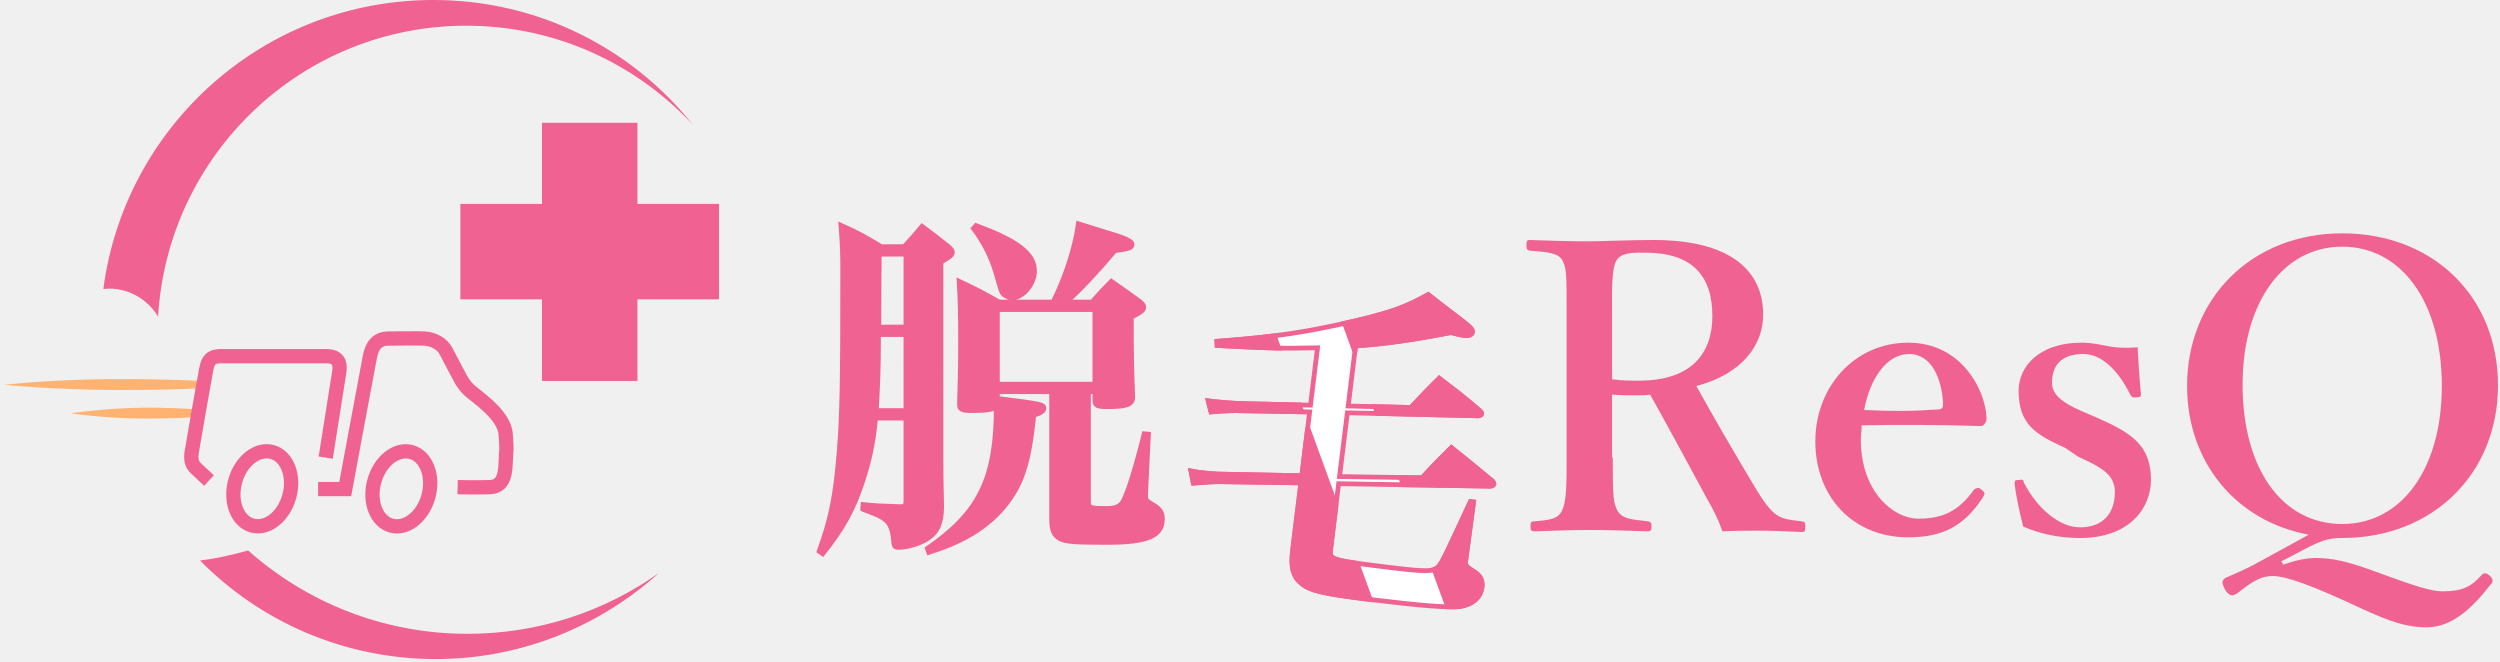
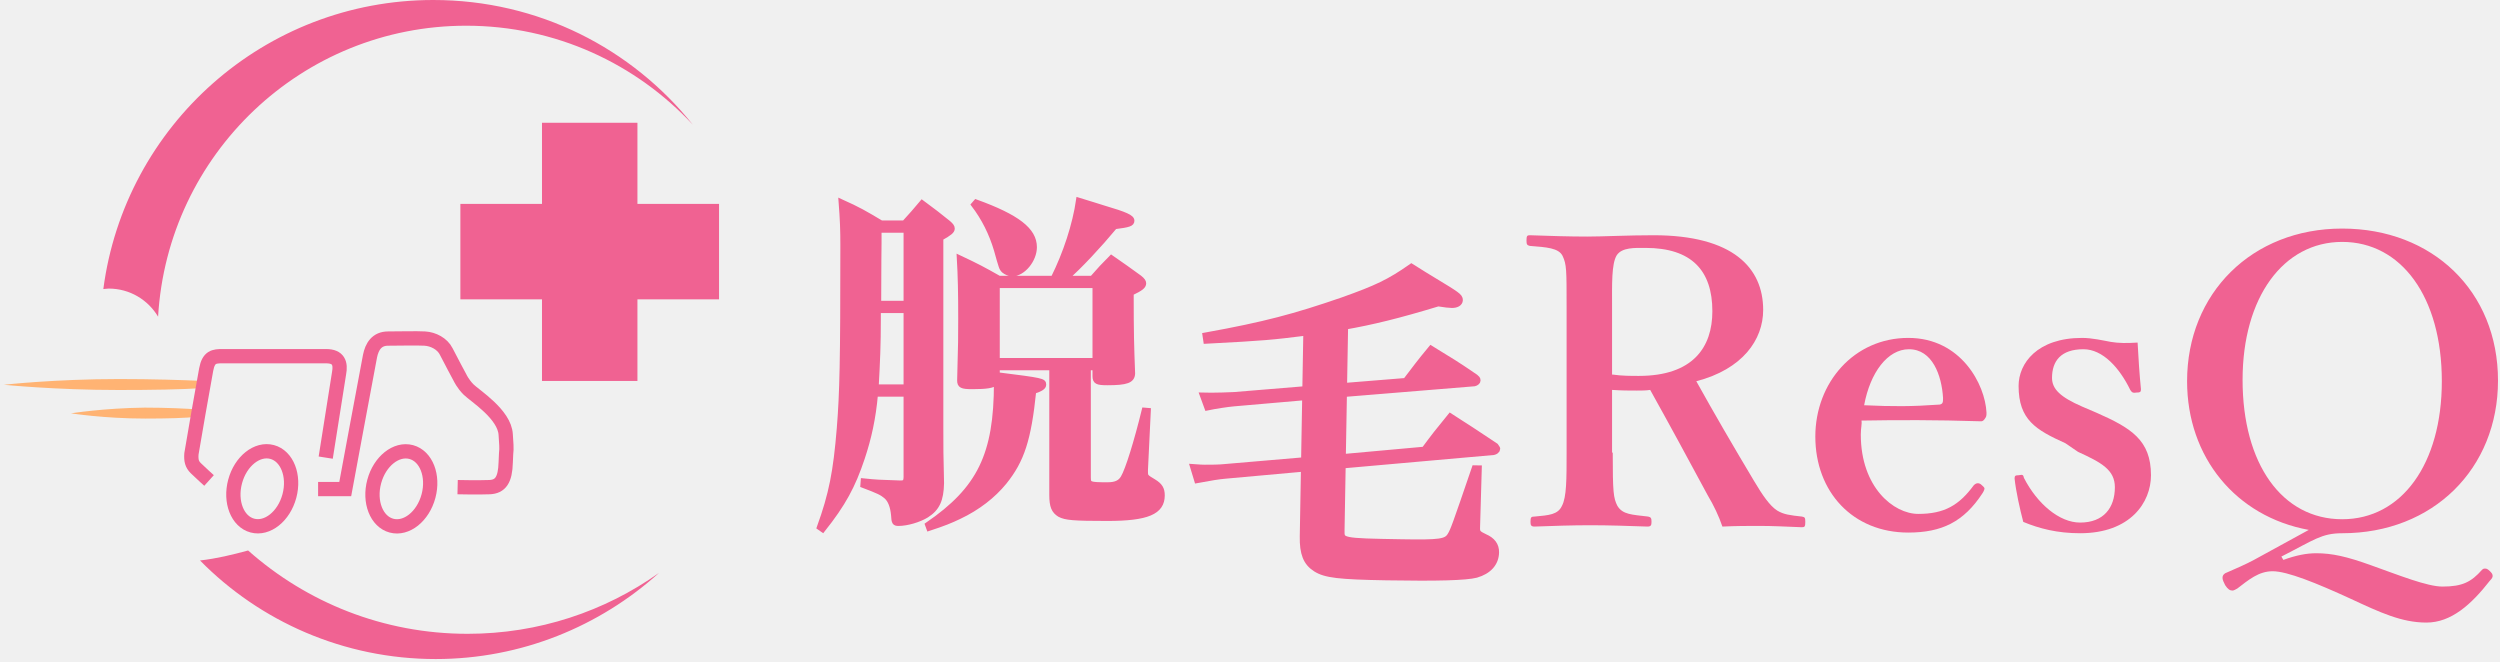
<svg xmlns="http://www.w3.org/2000/svg" width="525px" height="139px" viewBox="0 0 525 139" version="1.1">
  <defs />
  <g id="Page-1" stroke="none" stroke-width="1" fill="none" fill-rule="evenodd">
    <g id="salonlogo">
      <g id="Group">
        <g transform="translate(0, 71)">
          <ellipse id="Oval" stroke="#F06292" stroke-width="3" transform="translate(55.07222, 31.64319) rotate(-75.00067) translate(-55.07222, -31.64319) " cx="55.072" cy="31.643" rx="8" ry="5.9" />
          <ellipse id="Oval" stroke="#F06292" stroke-width="3" transform="translate(84.28198, 31.65751) rotate(-75.00067) translate(-84.28198, -31.65751) " cx="84.282" cy="31.658" rx="8" ry="5.9" />
          <path d="M66.8,31.7 L72.5,31.7 C72.5,31.7 77.3,5.8 77.7,3.8 C78.1,1.8 79.1,0.1 81.5,0.1 C83.9,0.1 87.4,1.89362415e-14 89.2,0.1 C91,0.2 92.9,1.2 93.7,2.8 C94.5,4.4 96.6,8.3 96.6,8.3 C96.6,8.3 97.2,9.6 98.4,10.8 C99.7,12.1 106,16 106.2,20.3 C106.5,24.6 106.3,22.4 106.2,26.1 C106.1,29.8 105.1,31.2 102.8,31.3 C100.5,31.4 96.1,31.3 96.1,31.3" id="Shape" stroke="#F06292" stroke-width="3" />
          <path d="M0.8,9.8 C0.8,9.8 11.6,10.9 24.9,10.9 C31.8,10.9 38.1,10.8 42.5,10.5 C42.6,10.5 42.8,9.2 42.7,9 C38.3,8.8 32,8.6 25,8.6 C11.5,8.6 0.8,9.8 0.8,9.8 Z" id="Shape" fill="#FFB373" fill-rule="nonzero" />
          <path d="M14.9,15.8 C14.9,15.8 21.9,16.9 30.5,16.9 C35,16.9 39,16.8 41.8,16.5 C41.9,16.5 42,15.2 41.9,15 C39.1,14.8 35,14.6 30.4,14.6 C21.8,14.7 14.9,15.8 14.9,15.8 Z" id="Shape" fill="#FFB373" fill-rule="nonzero" />
          <path d="M43.9,29.9 C43.9,29.9 41.9,28.1 41.1,27.3 C40.3,26.5 40.1,25.7 40.2,24.3 C40.4,22.9 42.8,9.3 43.3,6.6 C43.8,3.9 45,3.8 46.7,3.8 L68.5,3.8 C71.1,3.8 71.6,5.3 71.2,7.4 C70.9,9.4 68.4,25.1 68.4,25.1" id="Shape" stroke="#F06292" stroke-width="3" />
        </g>
        <g transform="translate(21, 0)" fill-rule="nonzero" fill="#F06292">
          <g id="Group-2">
            <path d="M77.2,133.1 C59.5,133.1 43.4,126.5 31.1,115.6 C27.8,116.5 24.5,117.3 21,117.7 C33.6,130.5 51.2,138.4 70.5,138.4 C88.5,138.4 105,131.5 117.4,120.3 C106,128.4 92.1,133.1 77.2,133.1 Z" id="Shape" />
            <path d="M12.2,66.5 C14.2,32.4 42.4,5.4 76.9,5.4 C95.7,5.4 112.6,13.4 124.5,26.2 C111.7,10.2 92.1,0 70,0 C34.5,0 5.2,26.4 0.7,60.7 C1.1,60.7 1.4,60.6 1.8,60.6 C6.3,60.6 10.1,63 12.2,66.5 Z" id="Shape" />
          </g>
          <polygon id="Shape" points="130 42.818 112.862 42.818 112.862 25.78 92.818 25.78 92.818 42.818 75.68 42.818 75.68 62.862 92.818 62.862 92.818 80 112.862 80 112.862 62.862 130 62.862" />
        </g>
      </g>
-       <g id="Group" transform="translate(320, 49)" fill-rule="nonzero" fill="#F06292">
+       <g id="Group" transform="translate(320, 48)" fill-rule="nonzero" fill="#F06292">
        <path d="M18.675,47.04 C18.675,55.44 18.815,56.56 19.658,58.24 C20.781,60.06 22.606,60.06 26.116,60.48 C26.678,60.62 26.818,60.76 26.818,61.6 C26.818,62.3 26.678,62.58 25.976,62.58 C22.045,62.44 17.832,62.3 13.901,62.3 C10.25,62.3 5.897,62.44 2.247,62.58 C1.545,62.58 1.404,62.3 1.404,61.6 C1.404,60.62 1.545,60.48 2.247,60.48 C5.336,60.2 7.161,60.06 8.003,58.24 C8.986,56.42 8.986,52.64 8.986,47.04 L8.986,16.66 C8.986,8.54 8.986,7.56 8.144,5.74 C7.301,4.06 4.774,3.92 1.264,3.64 C0.702,3.5 0.562,3.36 0.562,2.52 C0.562,1.54 0.702,1.4 1.264,1.4 C5.195,1.54 9.548,1.68 13.339,1.68 C16.568,1.68 21.904,1.4 27.24,1.4 C43.949,1.4 50.267,8.26 50.267,17.08 C50.267,23.38 45.914,29.54 36.226,32.06 C39.877,38.64 43.949,45.64 48.301,52.92 C50.127,56 51.671,58.24 53.216,59.22 C54.62,60.06 55.884,60.2 58.411,60.48 C58.973,60.62 59.113,60.62 59.113,61.6 C59.113,62.58 58.973,62.72 58.411,62.72 C54.901,62.58 52.233,62.44 49.425,62.44 C47.038,62.44 44.651,62.44 41.702,62.58 C41,60.48 39.877,58.1 38.613,56 C34.541,48.44 30.75,41.44 26.538,33.88 C25.695,34.02 24.712,34.02 23.729,34.02 C22.045,34.02 20.64,34.02 18.534,33.88 L18.534,47.04 L18.675,47.04 Z M18.675,30.66 C20.5,30.94 22.606,30.94 24.151,30.94 C35.524,30.94 39.596,24.92 39.596,17.36 C39.596,8.82 35.243,4.06 25.555,4.06 C23.308,4.06 20.64,3.92 19.517,5.6 C18.394,7.42 18.534,11.76 18.534,16.52 L18.534,30.66 L18.675,30.66 Z" id="Shape" />
        <path d="M70.767,43.26 C70.767,54.32 77.647,59.92 82.842,59.92 C88.318,59.92 91.408,58.1 94.497,53.9 C94.777,53.62 95.058,53.48 95.339,53.48 C95.62,53.48 95.901,53.62 96.041,53.76 C96.322,54.04 96.743,54.32 96.743,54.6 C96.743,54.74 96.603,55.16 96.322,55.58 C92.39,61.6 87.757,63.84 80.736,63.84 C69.082,63.84 61.219,55.3 61.219,43.68 C61.219,32.34 69.363,22.96 80.736,22.96 C91.829,22.96 96.884,32.76 97.164,38.64 C97.164,39.34 97.164,39.48 96.743,40.04 C96.322,40.6 96.041,40.46 95.479,40.46 C86.914,40.18 78.49,40.18 70.908,40.32 C71.048,41.02 70.767,41.86 70.767,43.26 Z M87.336,36.96 C88.038,36.82 88.038,36.4 88.038,35.56 C87.757,30.8 85.791,25.34 80.877,25.34 C76.384,25.34 72.733,30.24 71.469,37.1 C77.507,37.38 81.438,37.38 87.336,36.96 Z" id="Shape" />
        <path d="M113.733,45.08 C107.555,42.28 103.904,40.18 103.904,33.04 C103.904,28.28 107.836,22.96 117.243,22.96 C119.349,22.96 121.736,23.52 123.281,23.8 C124.966,24.08 126.651,24.08 128.897,23.94 C129.038,26.88 129.318,30.94 129.599,33.74 C129.599,34.3 129.459,34.44 128.616,34.44 C127.774,34.58 127.634,34.3 127.353,33.88 C125.106,29.26 121.596,25.34 117.524,25.34 C112.75,25.34 110.925,27.86 110.925,31.36 C110.925,33.74 112.75,35.42 117.243,37.38 L120.192,38.64 C127.493,41.86 131.705,44.38 131.705,51.8 C131.705,57.54 127.353,63.98 116.822,63.98 C112.048,63.98 108.257,63 104.887,61.6 C104.185,58.94 103.342,55.16 103.062,52.5 C103.062,51.94 103.202,51.8 103.904,51.8 C104.747,51.66 104.887,51.66 105.027,52.36 C107.836,57.82 112.469,61.74 116.822,61.74 C121.736,61.74 124.123,58.66 124.123,54.32 C124.123,50.68 121.315,49.14 116.401,46.9 L113.733,45.08 Z" id="Shape" />
        <path d="M159.507,69.58 C162.175,68.6 164.421,68.18 166.387,68.18 C169.757,68.18 172.846,68.88 177.901,70.7 C183.798,72.8 189.695,75.18 192.925,75.18 C197.137,75.18 198.962,74.2 201.209,71.68 C201.49,71.4 201.63,71.4 201.911,71.4 C202.192,71.4 202.473,71.54 202.894,71.96 C203.175,72.24 203.455,72.52 203.455,72.94 C203.455,73.22 203.315,73.5 202.894,73.92 C198.962,78.96 194.75,82.74 189.555,82.74 C184.36,82.74 179.866,80.64 173.548,77.7 C166.527,74.48 160.349,71.96 157.26,71.96 C154.312,71.96 152.205,73.78 149.818,75.6 C149.538,75.74 149.116,76.02 148.836,76.02 C148.274,76.02 147.853,75.74 147.291,74.9 C147.01,74.34 146.729,73.78 146.729,73.36 C146.729,72.94 146.87,72.66 147.291,72.38 C149.257,71.54 151.784,70.42 153.329,69.58 L164.842,63.28 C149.538,60.48 139.288,48.02 139.288,32.06 C139.288,13.58 152.908,4.26325641e-14 171.863,4.26325641e-14 C190.818,4.26325641e-14 204.579,13.16 204.579,31.92 C204.579,50.4 190.959,63.98 171.863,63.98 C167.51,63.98 165.966,65.38 159.086,68.88 L159.507,69.58 Z M150.942,31.78 C150.942,49.42 159.226,61.04 171.863,61.04 C184.36,61.04 192.784,49.42 192.784,32.06 C192.784,14.28 184.219,2.8 171.863,2.8 C159.507,2.8 150.942,14.42 150.942,31.78 Z" id="Shape" />
      </g>
-       <path d="M209.45,82.25 L209.45,83.675 C218.975,84.875 219.2,84.95 219.2,85.775 C219.2,86.3 218.675,86.675 217.1,87.2 C216.05,97.325 214.625,101.675 210.95,106.25 C208.625,109.1 205.4,111.65 201.425,113.525 C199.7,114.35 198.275,114.95 195.05,116 L194.75,115.175 C205.7,107.675 209.225,100.475 209.225,85.4 C208.475,86 207.275,86.225 204.2,86.225 C201.95,86.225 201.5,86 201.5,84.875 C201.725,76.4 201.725,76.325 201.725,71.9 C201.725,66.575 201.65,62.975 201.425,59.075 C205.25,60.875 206.375,61.475 209.825,63.425 L221.15,63.425 C223.775,58.175 225.725,52.175 226.475,47 C228.875,47.75 230.675,48.275 231.8,48.65 C236.375,50 237.725,50.6 237.725,51.35 C237.725,52.025 237.125,52.25 234.125,52.625 C230.825,56.6 226.625,61.1 223.925,63.425 L229.325,63.425 C231.05,61.475 231.575,60.875 233.375,59.075 C236.075,60.95 236.825,61.475 239.3,63.275 C239.975,63.8 240.2,64.175 240.2,64.475 C240.2,65.15 239.6,65.6 237.575,66.575 C237.575,75.05 237.65,77.375 237.875,83.45 C237.8,84.95 236.6,85.4 232.55,85.4 C230.375,85.4 229.925,85.175 229.925,83.975 L229.925,82.25 L228.575,82.25 L228.575,105.2 C228.575,106.7 228.725,106.775 232.625,106.775 C234.275,106.775 235.25,106.325 235.85,105.275 C236.825,103.625 238.625,97.85 240.275,91.1 L241.175,91.175 L240.575,103.625 L240.575,104.075 C240.575,105.05 240.65,105.125 242.3,106.1 C243.65,106.925 244.1,107.675 244.1,109.025 C244.1,112.55 240.95,113.9 232.55,113.9 C225.425,113.9 223.775,113.75 222.5,113.075 C221.3,112.325 220.85,111.35 220.85,108.95 L220.85,82.25 L209.45,82.25 Z M209.45,65 L209.45,80.675 L229.925,80.675 L229.925,65 L209.45,65 Z M190.25,87.8 L183.875,87.8 C183.425,92.825 182.525,96.95 181.1,101.225 C179.15,107.075 177.125,110.825 172.775,116.3 L172.025,115.775 C174.575,108.725 175.475,104.075 176.225,94.925 C176.825,87.425 176.975,81.05 176.975,56.45 C176.975,53.375 176.9,51.2 176.6,47.3 C180.425,49.025 181.55,49.7 185.075,51.8 L189.875,51.8 C191.525,50 192.05,49.4 193.625,47.525 C196.175,49.4 196.925,50 199.175,51.8 C199.775,52.325 200,52.625 200,53 C200,53.525 199.475,53.975 197.6,55.025 L197.6,94.925 C197.6,99.725 197.6,99.725 197.75,106.475 C197.675,110 196.85,111.8 194.6,113.225 C193.025,114.2 190.475,114.95 188.675,114.95 C187.85,114.95 187.7,114.725 187.625,113.225 C187.475,111.425 186.95,110 186.05,109.25 C185.15,108.5 184.55,108.2 181.175,106.925 L181.25,105.95 C184.175,106.25 184.4,106.25 188.975,106.4 L189.2,106.4 C190.025,106.4 190.25,106.1 190.25,105.05 L190.25,87.8 Z M190.25,86.225 L190.25,70.25 L184.475,70.25 L184.475,71.975 C184.475,77.3 184.325,80.9 184.025,86.225 L190.25,86.225 Z M190.25,68.675 L190.25,53.375 L184.625,53.375 L184.625,56 C184.625,56.15 184.55,61.7 184.55,68.675 L190.25,68.675 Z M204.425,47.975 L204.95,47.375 C213.65,50.525 217.25,53.3 217.25,56.9 C217.25,59.6 214.85,62.525 212.6,62.525 C211.925,62.525 211.25,62.225 210.8,61.85 C210.275,61.325 210.275,61.25 209.225,57.5 C208.175,53.975 206.6,50.825 204.425,47.975 Z" id="脱毛" stroke="#F06292" fill="#F06292" />
-       <g id="Group-3" transform="translate(250, 61)" stroke="#F06292">
-         <path d="M34.669,11.648 C40.64,11.224 45.997,10.507 54.72,8.83 C56.116,9.218 57.103,9.412 57.529,9.464 C58.454,9.578 59.137,9.3 59.207,8.73 C59.286,8.089 58.832,7.671 54.142,4.13 C53.217,3.438 51.766,2.32 49.924,0.864 C45.121,3.529 42.253,4.551 34.89,6.323 C24.488,8.734 18.012,9.747 5.555,10.677 L5.593,11.549 C17.857,12.187 19.012,12.184 26.681,12.041 L25.202,24.082 L10.086,23.745 C9.153,23.703 6.078,23.47 5.295,23.374 L3.731,23.182 L4.313,25.495 C5.921,25.331 8.463,25.209 9.831,25.233 L25.027,25.507 L23.383,38.903 L6.605,38.578 C5.592,38.598 3.378,38.399 2.312,38.268 C1.956,38.224 1.245,38.137 0.116,37.926 L0.601,40.445 C3.444,40.215 5.115,40.131 6.483,40.154 L23.199,40.399 L21.449,54.649 C21.012,58.211 21.566,60.16 23.409,61.616 C25.251,63.071 27.989,63.697 37.944,64.919 C48.682,66.238 54.547,66.669 56.68,66.352 C59.336,65.882 60.959,64.418 61.23,62.209 C61.405,60.784 60.746,59.691 59.26,58.858 C57.917,58.042 57.667,57.722 57.79,56.724 L59.445,44.415 L58.805,44.337 C53.504,55.764 53.018,56.789 52.246,57.779 C51.218,59.1 49.841,59.148 41.806,58.161 C29.149,56.607 29.149,56.607 29.446,54.184 L31.117,40.575 L63.029,41.094 C63.322,41.058 63.704,40.888 63.739,40.603 C63.748,40.532 63.561,40.292 63.445,40.061 C59.644,36.918 58.531,35.986 54.784,32.994 C51.991,35.761 51.166,36.6 48.665,39.331 L31.301,39.079 L32.945,25.684 L60.512,26.32 C60.805,26.284 61.116,26.105 61.142,25.892 C61.168,25.678 61.044,25.518 60.786,25.269 C57.127,22.144 55.935,21.274 52.241,18.434 C49.616,21.005 48.862,21.852 46.291,24.574 L33.12,24.259 L34.669,11.648 Z" id="Path" fill="#FFFFFF" />
-         <path d="M34.524,12.825 L34.669,11.648 C40.64,11.224 45.997,10.507 54.72,8.83 C56.116,9.218 57.103,9.412 57.529,9.464 C58.454,9.578 59.137,9.3 59.207,8.73 C59.286,8.089 58.832,7.671 54.142,4.13 C53.217,3.438 51.766,2.32 49.924,0.864 C45.121,3.529 42.253,4.551 34.89,6.323 C34.023,6.524 33.184,6.715 32.367,6.897 L34.524,12.825 Z M38.735,24.393 L46.291,24.574 C48.862,21.852 49.616,21.005 52.241,18.434 C55.935,21.274 57.127,22.144 60.786,25.269 C61.044,25.518 61.168,25.678 61.142,25.892 C61.116,26.105 60.805,26.284 60.512,26.32 L39.258,25.83 L38.735,24.393 Z M44.148,39.265 L48.665,39.331 C51.166,36.6 51.991,35.761 54.784,32.994 C58.531,35.986 59.644,36.918 63.445,40.061 C63.561,40.292 63.748,40.532 63.739,40.603 C63.704,40.888 63.322,41.058 63.029,41.094 L44.705,40.796 L44.148,39.265 Z M30.554,45.158 L29.446,54.184 C29.216,56.054 29.164,56.481 34.971,57.292 L37.737,64.894 C27.951,63.688 25.238,63.061 23.409,61.616 C21.566,60.16 21.012,58.211 21.449,54.649 L23.199,40.399 L6.483,40.154 C5.115,40.131 3.444,40.215 0.601,40.445 L0.116,37.926 C1.245,38.137 1.956,38.224 2.312,38.268 C3.378,38.399 5.592,38.598 6.605,38.578 L23.383,38.903 L24.617,28.847 L30.554,45.158 Z M51.181,58.588 C51.651,58.412 51.962,58.144 52.246,57.779 C53.018,56.789 53.504,55.764 58.805,44.337 L59.445,44.415 L57.79,56.724 C57.667,57.722 57.917,58.042 59.26,58.858 C60.746,59.691 61.405,60.784 61.23,62.209 C60.959,64.418 59.336,65.882 56.68,66.352 C56.091,66.439 55.219,66.47 54.039,66.44 L51.181,58.588 Z M23.391,25.478 L9.831,25.233 C8.463,25.209 5.921,25.331 4.313,25.495 L3.731,23.182 L5.295,23.374 C6.078,23.47 9.153,23.703 10.086,23.745 L22.864,24.03 L23.391,25.478 Z M18.522,12.101 C15.602,12.051 12.219,11.894 5.593,11.549 L5.555,10.677 C10.234,10.328 14.069,9.967 17.585,9.524 L18.522,12.101 Z" id="Combined-Shape" fill="#F06292" />
+       <path d="M209.45,77.25 L209.45,78.675 C218.975,79.875 219.2,79.95 219.2,80.775 C219.2,81.3 218.675,81.675 217.1,82.2 C216.05,92.325 214.625,96.675 210.95,101.25 C208.625,104.1 205.4,106.65 201.425,108.525 C199.7,109.35 198.275,109.95 195.05,111 L194.75,110.175 C205.7,102.675 209.225,95.475 209.225,80.4 C208.475,81 207.275,81.225 204.2,81.225 C201.95,81.225 201.5,81 201.5,79.875 C201.725,71.4 201.725,71.325 201.725,66.9 C201.725,61.575 201.65,57.975 201.425,54.075 C205.25,55.875 206.375,56.475 209.825,58.425 L221.15,58.425 C223.775,53.175 225.725,47.175 226.475,42 C228.875,42.75 230.675,43.275 231.8,43.65 C236.375,45 237.725,45.6 237.725,46.35 C237.725,47.025 237.125,47.25 234.125,47.625 C230.825,51.6 226.625,56.1 223.925,58.425 L229.325,58.425 C231.05,56.475 231.575,55.875 233.375,54.075 C236.075,55.95 236.825,56.475 239.3,58.275 C239.975,58.8 240.2,59.175 240.2,59.475 C240.2,60.15 239.6,60.6 237.575,61.575 C237.575,70.05 237.65,72.375 237.875,78.45 C237.8,79.95 236.6,80.4 232.55,80.4 C230.375,80.4 229.925,80.175 229.925,78.975 L229.925,77.25 L228.575,77.25 L228.575,100.2 C228.575,101.7 228.725,101.775 232.625,101.775 C234.275,101.775 235.25,101.325 235.85,100.275 C236.825,98.625 238.625,92.85 240.275,86.1 L241.175,86.175 L240.575,98.625 L240.575,99.075 C240.575,100.05 240.65,100.125 242.3,101.1 C243.65,101.925 244.1,102.675 244.1,104.025 C244.1,107.55 240.95,108.9 232.55,108.9 C225.425,108.9 223.775,108.75 222.5,108.075 C221.3,107.325 220.85,106.35 220.85,103.95 L220.85,77.25 L209.45,77.25 Z M209.45,60 L209.45,75.675 L229.925,75.675 L229.925,60 L209.45,60 Z M190.25,82.8 L183.875,82.8 C183.425,87.825 182.525,91.95 181.1,96.225 C179.15,102.075 177.125,105.825 172.775,111.3 L172.025,110.775 C174.575,103.725 175.475,99.075 176.225,89.925 C176.825,82.425 176.975,76.05 176.975,51.45 C176.975,48.375 176.9,46.2 176.6,42.3 C180.425,44.025 181.55,44.7 185.075,46.8 L189.875,46.8 C191.525,45 192.05,44.4 193.625,42.525 C196.175,44.4 196.925,45 199.175,46.8 C199.775,47.325 200,47.625 200,48 C200,48.525 199.475,48.975 197.6,50.025 L197.6,89.925 C197.6,94.725 197.6,94.725 197.75,101.475 C197.675,105 196.85,106.8 194.6,108.225 C193.025,109.2 190.475,109.95 188.675,109.95 C187.85,109.95 187.7,109.725 187.625,108.225 C187.475,106.425 186.95,105 186.05,104.25 C185.15,103.5 184.55,103.2 181.175,101.925 L181.25,100.95 C184.175,101.25 184.4,101.25 188.975,101.4 L189.2,101.4 C190.025,101.4 190.25,101.1 190.25,100.05 L190.25,82.8 Z M190.25,81.225 L190.25,65.25 L184.475,65.25 L184.475,66.975 C184.475,72.3 184.325,75.9 184.025,81.225 L190.25,81.225 Z M190.25,63.675 L190.25,48.375 L184.625,48.375 L184.625,51 C184.625,51.15 184.55,56.7 184.55,63.675 L190.25,63.675 Z M204.425,42.975 L204.95,42.375 C213.65,45.525 217.25,48.3 217.25,51.9 C217.25,54.6 214.85,57.525 212.6,57.525 C211.925,57.525 211.25,57.225 210.8,56.85 C210.275,56.325 210.275,56.25 209.225,52.5 C208.175,48.975 206.6,45.825 204.425,42.975 Z" id="脱毛" stroke="#F06292" fill="#F06292" />
+       <g id="Group-3" transform="translate(246, 54)" stroke="#F06292" stroke-width="1.5" fill="#F06292">
+         <path d="M38.669,14.648 C44.64,14.224 49.997,13.507 58.72,11.83 C60.116,12.218 61.103,12.412 61.529,12.464 C62.454,12.578 63.137,12.3 63.207,11.73 C63.286,11.089 62.832,10.671 58.142,7.13 C57.217,6.438 55.766,5.32 53.924,3.864 C49.121,6.529 46.253,7.551 38.89,9.323 C28.488,11.734 22.012,12.747 9.555,13.677 L9.593,14.549 C21.857,15.187 23.012,15.184 30.681,15.041 L29.202,27.082 L14.086,26.745 C13.153,26.703 10.078,26.47 9.295,26.374 L7.731,26.182 L8.313,28.495 C9.921,28.331 12.463,28.209 13.831,28.233 L29.027,28.507 L27.383,41.903 L10.605,41.578 C9.592,41.598 7.378,41.399 6.312,41.268 C5.956,41.224 5.245,41.137 4.116,40.926 L4.601,43.445 C7.444,43.215 9.115,43.131 10.483,43.154 L27.199,43.399 L25.449,57.649 C25.012,61.211 25.566,63.16 27.409,64.616 C29.251,66.071 31.989,66.697 41.944,67.919 C52.682,69.238 58.547,69.669 60.68,69.352 C63.336,68.882 64.959,67.418 65.23,65.209 C65.405,63.784 64.746,62.691 63.26,61.858 C61.917,61.042 61.667,60.722 61.79,59.724 L63.445,47.415 L62.805,47.337 C57.504,58.764 57.018,59.789 56.246,60.779 C55.218,62.1 53.841,62.148 45.806,61.161 C33.149,59.607 33.149,59.607 33.446,57.184 L35.117,43.575 L67.029,44.094 C67.322,44.058 67.704,43.888 67.739,43.603 C67.748,43.532 67.561,43.292 67.445,43.061 C63.644,39.918 62.531,38.986 58.784,35.994 C55.991,38.761 55.166,39.6 52.665,42.331 L35.301,42.079 L36.945,28.684 L64.512,29.32 C64.805,29.284 65.116,29.105 65.142,28.892 C65.168,28.678 65.044,28.518 64.786,28.269 C61.127,25.144 59.935,24.274 56.241,21.434 C53.616,24.005 52.862,24.852 50.291,27.574 L37.12,27.259 L38.669,14.648 Z" id="Path" transform="translate(35.9277, 36.65752) rotate(-6) translate(-35.9277, -36.65752) " />
      </g>
    </g>
  </g>
</svg>
